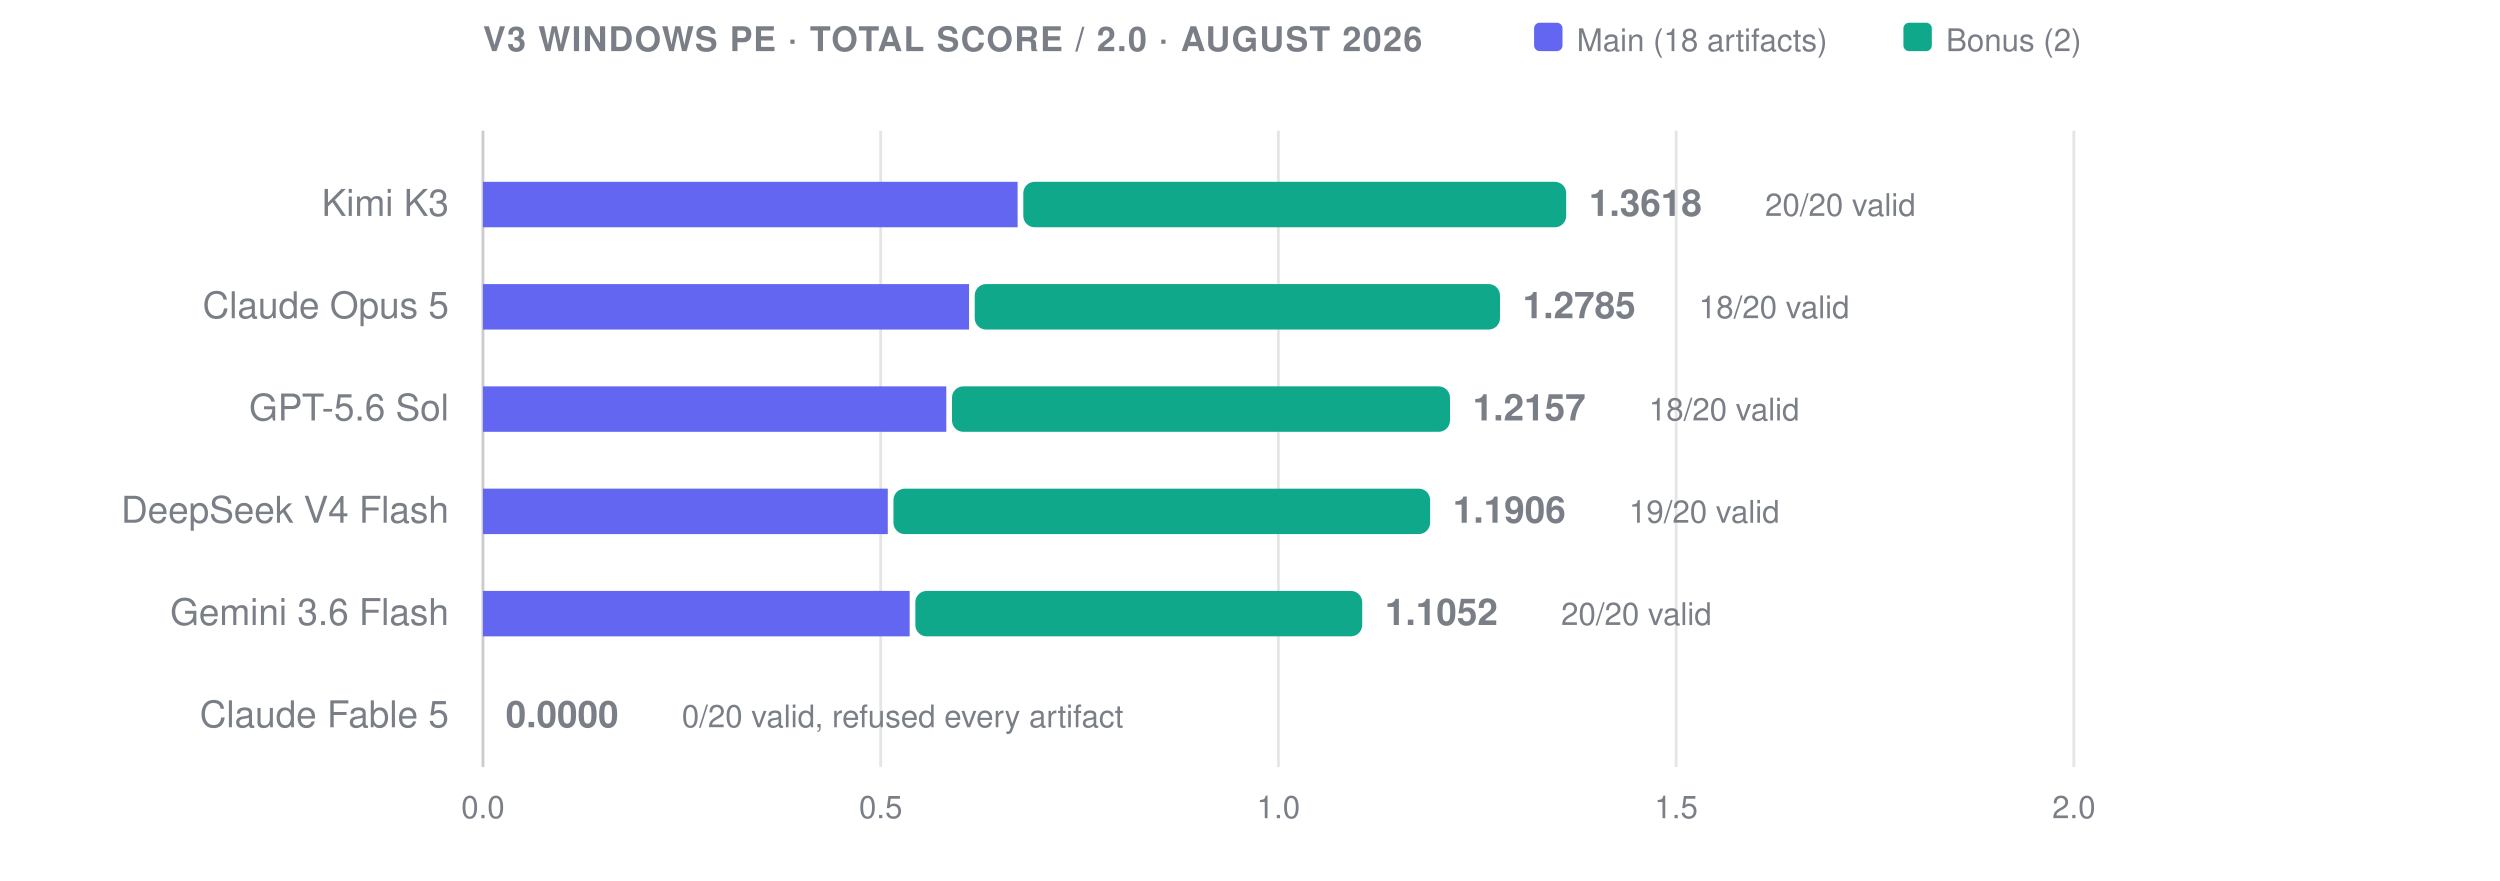
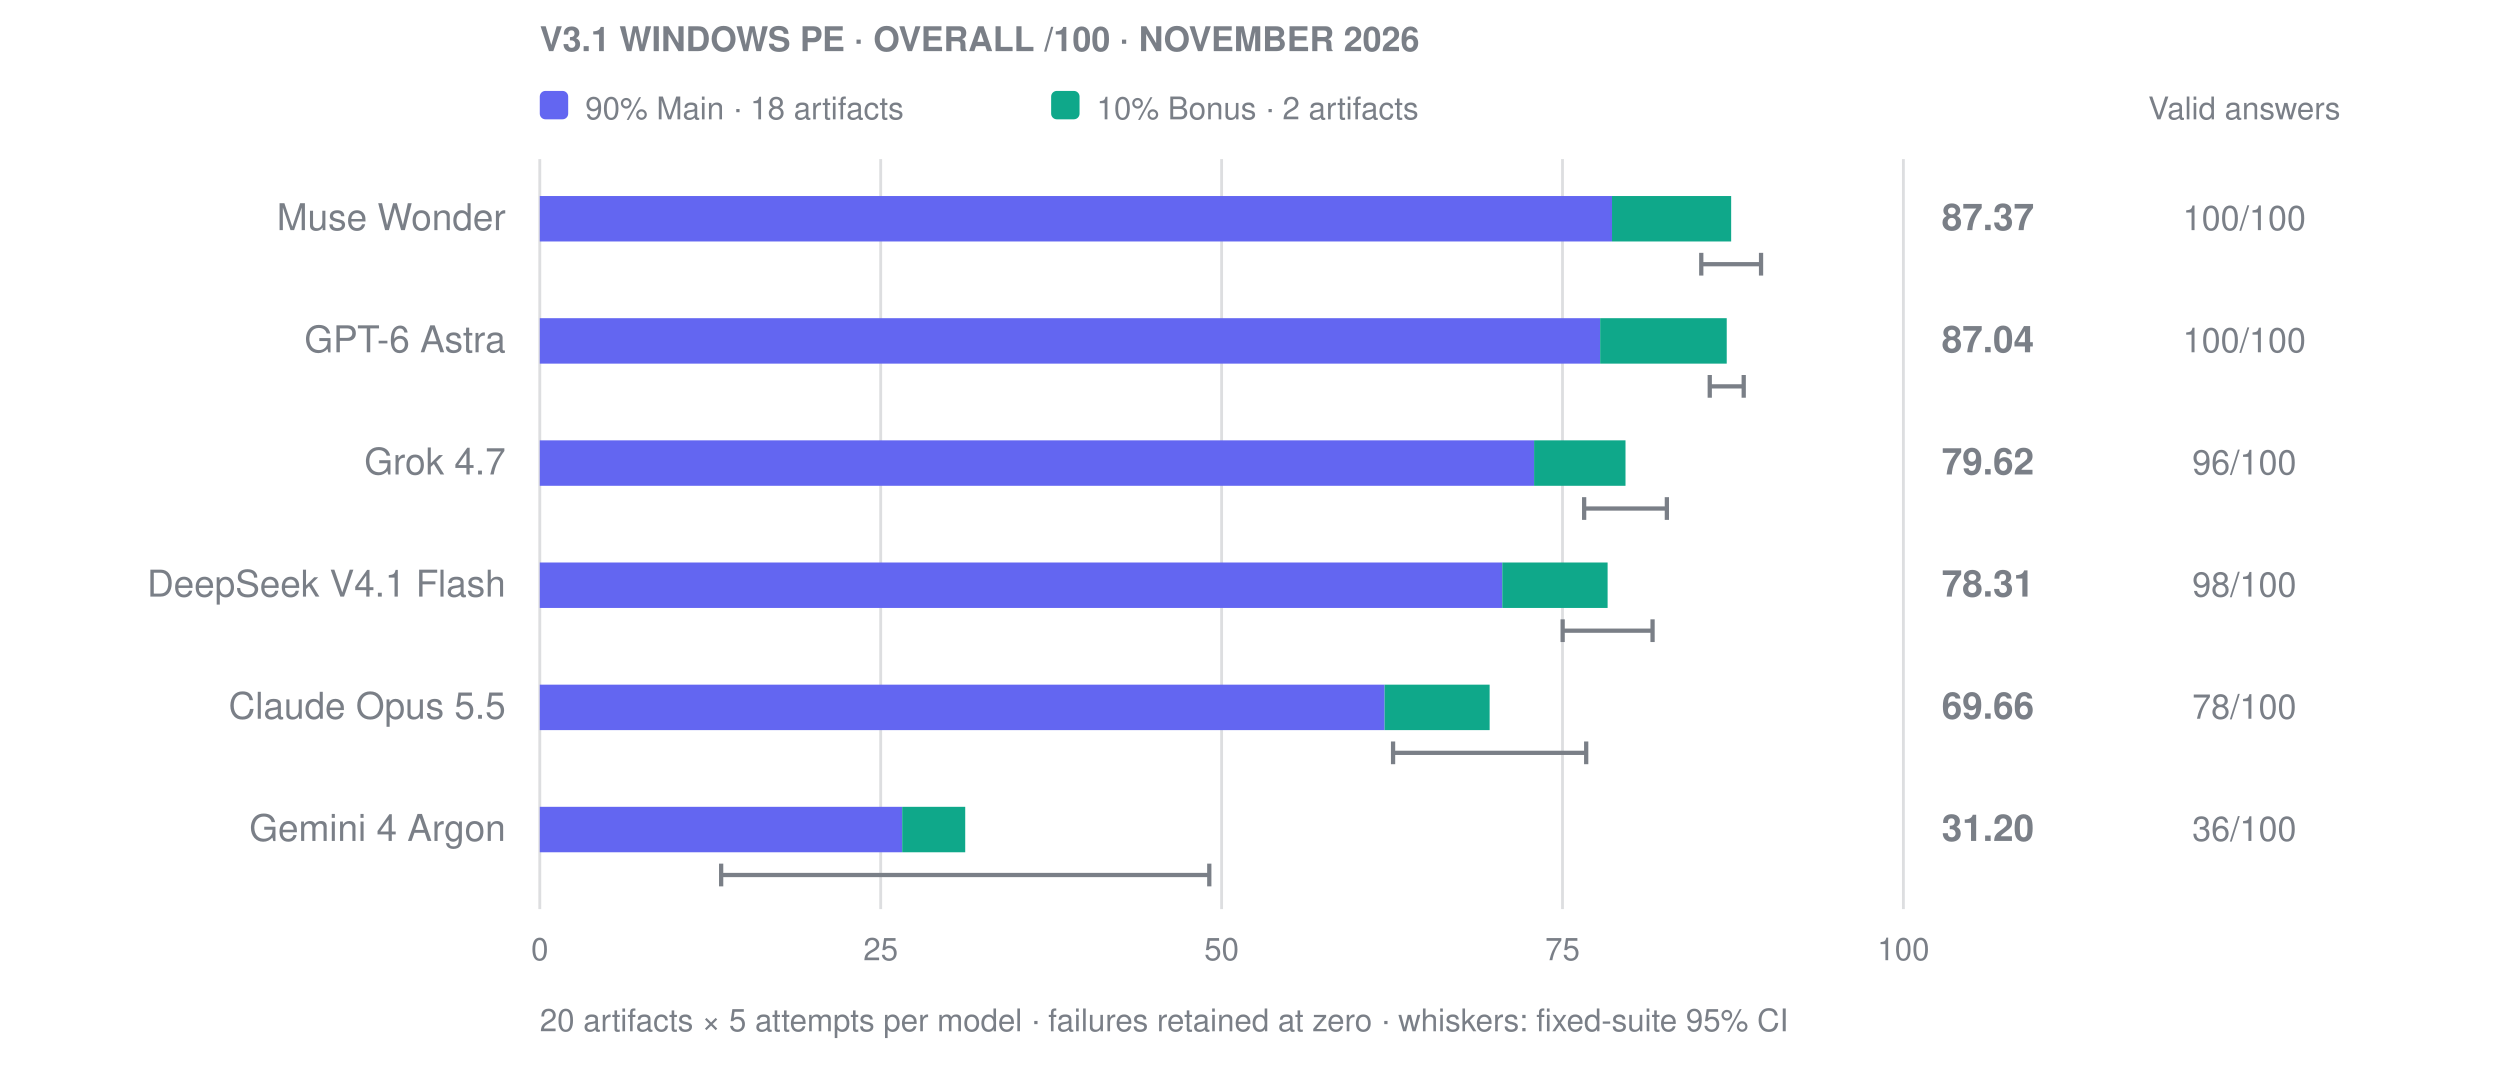
- <svg xmlns="http://www.w3.org/2000/svg" viewBox="0 0 880 310" width="880" height="310" font-family="-apple-system,BlinkMacSystemFont,Segoe UI,Helvetica,Arial,sans-serif" role="img" aria-label="AgentRE-Bench V3 leaderboard. Total score out of 2.0, split into Main and Bonus, for six models.">
-   <text x="170" y="18" font-size="12" font-weight="600" fill="#7a7f87" letter-spacing="0.04em">V3 WINDOWS PE · TOTAL SCORE / 2.0 · AUGUST 2026</text>
-   <rect x="540" y="8" width="10" height="10" rx="2" fill="#6366f1" />
-   <text x="555" y="18" font-size="11" fill="#7a7f87">Main (18 artifacts)</text>
-   <rect x="670" y="8" width="10" height="10" rx="2" fill="#0fa88a" />
-   <text x="685" y="18" font-size="11" fill="#7a7f87">Bonus (2)</text>
-   <line x1="170.0" x2="170.0" y1="46" y2="270" stroke="#9a9a9a" stroke-opacity="0.5" stroke-width="1" />
-   <text x="170.0" y="288" text-anchor="middle" font-size="11" fill="#7a7f87">0.0</text>
-   <line x1="310.0" x2="310.0" y1="46" y2="270" stroke="#9a9a9a" stroke-opacity="0.25" stroke-width="1" />
-   <text x="310.0" y="288" text-anchor="middle" font-size="11" fill="#7a7f87">0.5</text>
-   <line x1="450.0" x2="450.0" y1="46" y2="270" stroke="#9a9a9a" stroke-opacity="0.25" stroke-width="1" />
-   <text x="450.0" y="288" text-anchor="middle" font-size="11" fill="#7a7f87">1.0</text>
-   <line x1="590.0" x2="590.0" y1="46" y2="270" stroke="#9a9a9a" stroke-opacity="0.25" stroke-width="1" />
-   <text x="590.0" y="288" text-anchor="middle" font-size="11" fill="#7a7f87">1.5</text>
-   <line x1="730.0" x2="730.0" y1="46" y2="270" stroke="#9a9a9a" stroke-opacity="0.25" stroke-width="1" />
-   <text x="730.0" y="288" text-anchor="middle" font-size="11" fill="#7a7f87">2.0</text>
-   <text x="158" y="76.0" text-anchor="end" font-size="13" fill="#7a7f87">Kimi K3</text>
-   <rect x="170.0" y="64.0" width="188.2" height="16" rx="0" fill="#6366f1" />
-   <rect x="360.2" y="64.0" width="191.1" height="16" rx="4" fill="#0fa88a" />
-   <text x="559.3" y="76.0" font-size="13" font-weight="600" fill="#7a7f87">1.3618</text>
-   <text x="621.3" y="76.0" font-size="11" fill="#7a7f87">20/20 valid</text>
-   <text x="158" y="112.0" text-anchor="end" font-size="13" fill="#7a7f87">Claude Opus 5</text>
-   <rect x="170.0" y="100.0" width="171.1" height="16" rx="0" fill="#6366f1" />
-   <rect x="343.1" y="100.0" width="184.9" height="16" rx="4" fill="#0fa88a" />
-   <text x="536.0" y="112.0" font-size="13" font-weight="600" fill="#7a7f87">1.2785</text>
-   <text x="598.0" y="112.0" font-size="11" fill="#7a7f87">18/20 valid</text>
-   <text x="158" y="148.0" text-anchor="end" font-size="13" fill="#7a7f87">GPT-5.6 Sol</text>
-   <rect x="170.0" y="136.0" width="163.1" height="16" rx="0" fill="#6366f1" />
-   <rect x="335.1" y="136.0" width="175.3" height="16" rx="4" fill="#0fa88a" />
-   <text x="518.4" y="148.0" font-size="13" font-weight="600" fill="#7a7f87">1.2157</text>
-   <text x="580.4" y="148.0" font-size="11" fill="#7a7f87">18/20 valid</text>
-   <text x="158" y="184.0" text-anchor="end" font-size="13" fill="#7a7f87">DeepSeek V4 Flash</text>
-   <rect x="170.0" y="172.0" width="142.5" height="16" rx="0" fill="#6366f1" />
-   <rect x="314.5" y="172.0" width="188.9" height="16" rx="4" fill="#0fa88a" />
-   <text x="511.4" y="184.0" font-size="13" font-weight="600" fill="#7a7f87">1.1906</text>
-   <text x="573.4" y="184.0" font-size="11" fill="#7a7f87">19/20 valid</text>
-   <text x="158" y="220.0" text-anchor="end" font-size="13" fill="#7a7f87">Gemini 3.6 Flash</text>
-   <rect x="170.0" y="208.0" width="150.2" height="16" rx="0" fill="#6366f1" />
-   <rect x="322.2" y="208.0" width="157.3" height="16" rx="4" fill="#0fa88a" />
-   <text x="487.5" y="220.0" font-size="13" font-weight="600" fill="#7a7f87">1.1052</text>
-   <text x="549.5" y="220.0" font-size="11" fill="#7a7f87">20/20 valid</text>
-   <text x="158" y="256.0" text-anchor="end" font-size="13" fill="#7a7f87">Claude Fable 5</text>
-   <text x="178.0" y="256.0" font-size="13" font-weight="600" fill="#7a7f87">0.0000</text>
-   <text x="240.0" y="256.0" font-size="11" fill="#7a7f87">0/20 valid, refused every artifact</text>
+ <svg xmlns="http://www.w3.org/2000/svg" viewBox="0 0 880 376" width="880" height="376" font-family="-apple-system,BlinkMacSystemFont,Segoe UI,Helvetica,Arial,sans-serif" role="img" aria-labelledby="title desc">
+   <text x="190.00" y="18.00" font-size="12" text-anchor="start" fill="#7a7f87" font-weight="600">V3.1 WINDOWS PE · OVERALL /100 · NOVEMBER 2026</text>
+   <rect x="190" y="32" width="10" height="10" rx="2" fill="#6366f1" />
+   <text x="206.00" y="42.00" font-size="11" text-anchor="start" fill="#7a7f87" font-weight="normal">90% Main · 18 artifacts</text>
+   <rect x="370" y="32" width="10" height="10" rx="2" fill="#0fa88a" />
+   <text x="386.00" y="42.00" font-size="11" text-anchor="start" fill="#7a7f87" font-weight="normal">10% Bonus · 2 artifacts</text>
+   <text x="790.00" y="42.00" font-size="11" text-anchor="middle" fill="#7a7f87" font-weight="normal">Valid answers</text>
+   <line x1="190.0" x2="190.0" y1="56" y2="320" stroke="#7a7f87" stroke-opacity="0.25" />
+   <text x="190.00" y="338.00" font-size="11" text-anchor="middle" fill="#7a7f87" font-weight="normal">0</text>
+   <line x1="310.0" x2="310.0" y1="56" y2="320" stroke="#7a7f87" stroke-opacity="0.25" />
+   <text x="310.00" y="338.00" font-size="11" text-anchor="middle" fill="#7a7f87" font-weight="normal">25</text>
+   <line x1="430.0" x2="430.0" y1="56" y2="320" stroke="#7a7f87" stroke-opacity="0.25" />
+   <text x="430.00" y="338.00" font-size="11" text-anchor="middle" fill="#7a7f87" font-weight="normal">50</text>
+   <line x1="550.0" x2="550.0" y1="56" y2="320" stroke="#7a7f87" stroke-opacity="0.25" />
+   <text x="550.00" y="338.00" font-size="11" text-anchor="middle" fill="#7a7f87" font-weight="normal">75</text>
+   <line x1="670.0" x2="670.0" y1="56" y2="320" stroke="#7a7f87" stroke-opacity="0.25" />
+   <text x="670.00" y="338.00" font-size="11" text-anchor="middle" fill="#7a7f87" font-weight="normal">100</text>
+   <g data-model="muse-wonder-1.0" data-overall="87.3681" data-main-contribution="78.63090000" data-bonus-contribution="8.73720000">
+     <text x="178.00" y="81.00" font-size="13" text-anchor="end" fill="#7a7f87" font-weight="normal">Muse Wonder</text>
+     <rect x="190" y="69" width="377.428" height="16" fill="#6366f1" />
+     <rect x="567.428" y="69" width="41.939" height="16" fill="#0fa88a" />
+     <text x="716.00" y="81.00" font-size="13" text-anchor="end" fill="#7a7f87" font-weight="600">87.37</text>
+     <text x="790.00" y="81.00" font-size="12" text-anchor="middle" fill="#7a7f87" font-weight="normal">100/100</text>
+     <line x1="598.847" x2="619.887" y1="93" y2="93" stroke="#7a7f87" stroke-width="1.5" />
+     <path d="M598.847,89v8 M619.887,89v8" stroke="#7a7f87" stroke-width="1.5" />
+   </g>
+   <g data-model="gpt-6-astra" data-overall="87.0438" data-main-contribution="77.76140000" data-bonus-contribution="9.28240000">
+     <text x="178.00" y="124.00" font-size="13" text-anchor="end" fill="#7a7f87" font-weight="normal">GPT-6 Astra</text>
+     <rect x="190" y="112" width="373.255" height="16" fill="#6366f1" />
+     <rect x="563.255" y="112" width="44.556" height="16" fill="#0fa88a" />
+     <text x="716.00" y="124.00" font-size="13" text-anchor="end" fill="#7a7f87" font-weight="600">87.04</text>
+     <text x="790.00" y="124.00" font-size="12" text-anchor="middle" fill="#7a7f87" font-weight="normal">100/100</text>
+     <line x1="601.833" x2="613.788" y1="136" y2="136" stroke="#7a7f87" stroke-width="1.5" />
+     <path d="M601.833,132v8 M613.788,132v8" stroke="#7a7f87" stroke-width="1.5" />
+   </g>
+   <g data-model="grok-4.7" data-overall="79.6204" data-main-contribution="72.91630000" data-bonus-contribution="6.70410000">
+     <text x="178.00" y="167.00" font-size="13" text-anchor="end" fill="#7a7f87" font-weight="normal">Grok 4.7</text>
+     <rect x="190" y="155" width="349.998" height="16" fill="#6366f1" />
+     <rect x="539.998" y="155" width="32.18" height="16" fill="#0fa88a" />
+     <text x="716.00" y="167.00" font-size="13" text-anchor="end" fill="#7a7f87" font-weight="600">79.62</text>
+     <text x="790.00" y="167.00" font-size="12" text-anchor="middle" fill="#7a7f87" font-weight="normal">96/100</text>
+     <line x1="557.62" x2="586.736" y1="179" y2="179" stroke="#7a7f87" stroke-width="1.5" />
+     <path d="M557.62,175v8 M586.736,175v8" stroke="#7a7f87" stroke-width="1.5" />
+   </g>
+   <g data-model="deepseek-v4.1-flash" data-overall="78.3077" data-main-contribution="70.58290000" data-bonus-contribution="7.72480000">
+     <text x="178.00" y="210.00" font-size="13" text-anchor="end" fill="#7a7f87" font-weight="normal">DeepSeek V4.1 Flash</text>
+     <rect x="190" y="198" width="338.798" height="16" fill="#6366f1" />
+     <rect x="528.798" y="198" width="37.079" height="16" fill="#0fa88a" />
+     <text x="716.00" y="210.00" font-size="13" text-anchor="end" fill="#7a7f87" font-weight="600">78.31</text>
+     <text x="790.00" y="210.00" font-size="12" text-anchor="middle" fill="#7a7f87" font-weight="normal">98/100</text>
+     <line x1="550.054" x2="581.7" y1="222" y2="222" stroke="#7a7f87" stroke-width="1.5" />
+     <path d="M550.054,218v8 M581.7,218v8" stroke="#7a7f87" stroke-width="1.5" />
+   </g>
+   <g data-model="claude-opus-5-5" data-overall="69.6560" data-main-contribution="61.95270000" data-bonus-contribution="7.70330000">
+     <text x="178.00" y="253.00" font-size="13" text-anchor="end" fill="#7a7f87" font-weight="normal">Claude Opus 5.5</text>
+     <rect x="190" y="241" width="297.373" height="16" fill="#6366f1" />
+     <rect x="487.373" y="241" width="36.976" height="16" fill="#0fa88a" />
+     <text x="716.00" y="253.00" font-size="13" text-anchor="end" fill="#7a7f87" font-weight="600">69.66</text>
+     <text x="790.00" y="253.00" font-size="12" text-anchor="middle" fill="#7a7f87" font-weight="normal">78/100</text>
+     <line x1="490.359" x2="558.339" y1="265" y2="265" stroke="#7a7f87" stroke-width="1.5" />
+     <path d="M490.359,261v8 M558.339,261v8" stroke="#7a7f87" stroke-width="1.5" />
+   </g>
+   <g data-model="gemini-4-argon" data-overall="31.1994" data-main-contribution="26.57670000" data-bonus-contribution="4.62270000">
+     <text x="178.00" y="296.00" font-size="13" text-anchor="end" fill="#7a7f87" font-weight="normal">Gemini 4 Argon</text>
+     <rect x="190" y="284" width="127.568" height="16" fill="#6366f1" />
+     <rect x="317.568" y="284" width="22.189" height="16" fill="#0fa88a" />
+     <text x="716.00" y="296.00" font-size="13" text-anchor="end" fill="#7a7f87" font-weight="600">31.20</text>
+     <text x="790.00" y="296.00" font-size="12" text-anchor="middle" fill="#7a7f87" font-weight="normal">36/100</text>
+     <line x1="253.846" x2="425.668" y1="308" y2="308" stroke="#7a7f87" stroke-width="1.5" />
+     <path d="M253.846,304v8 M425.668,304v8" stroke="#7a7f87" stroke-width="1.5" />
+   </g>
+   <text x="190.00" y="363.00" font-size="11" text-anchor="start" fill="#7a7f87" font-weight="normal">20 artifacts × 5 attempts per model · failures retained at zero · whiskers: fixed-suite 95% CI</text>
</svg>
